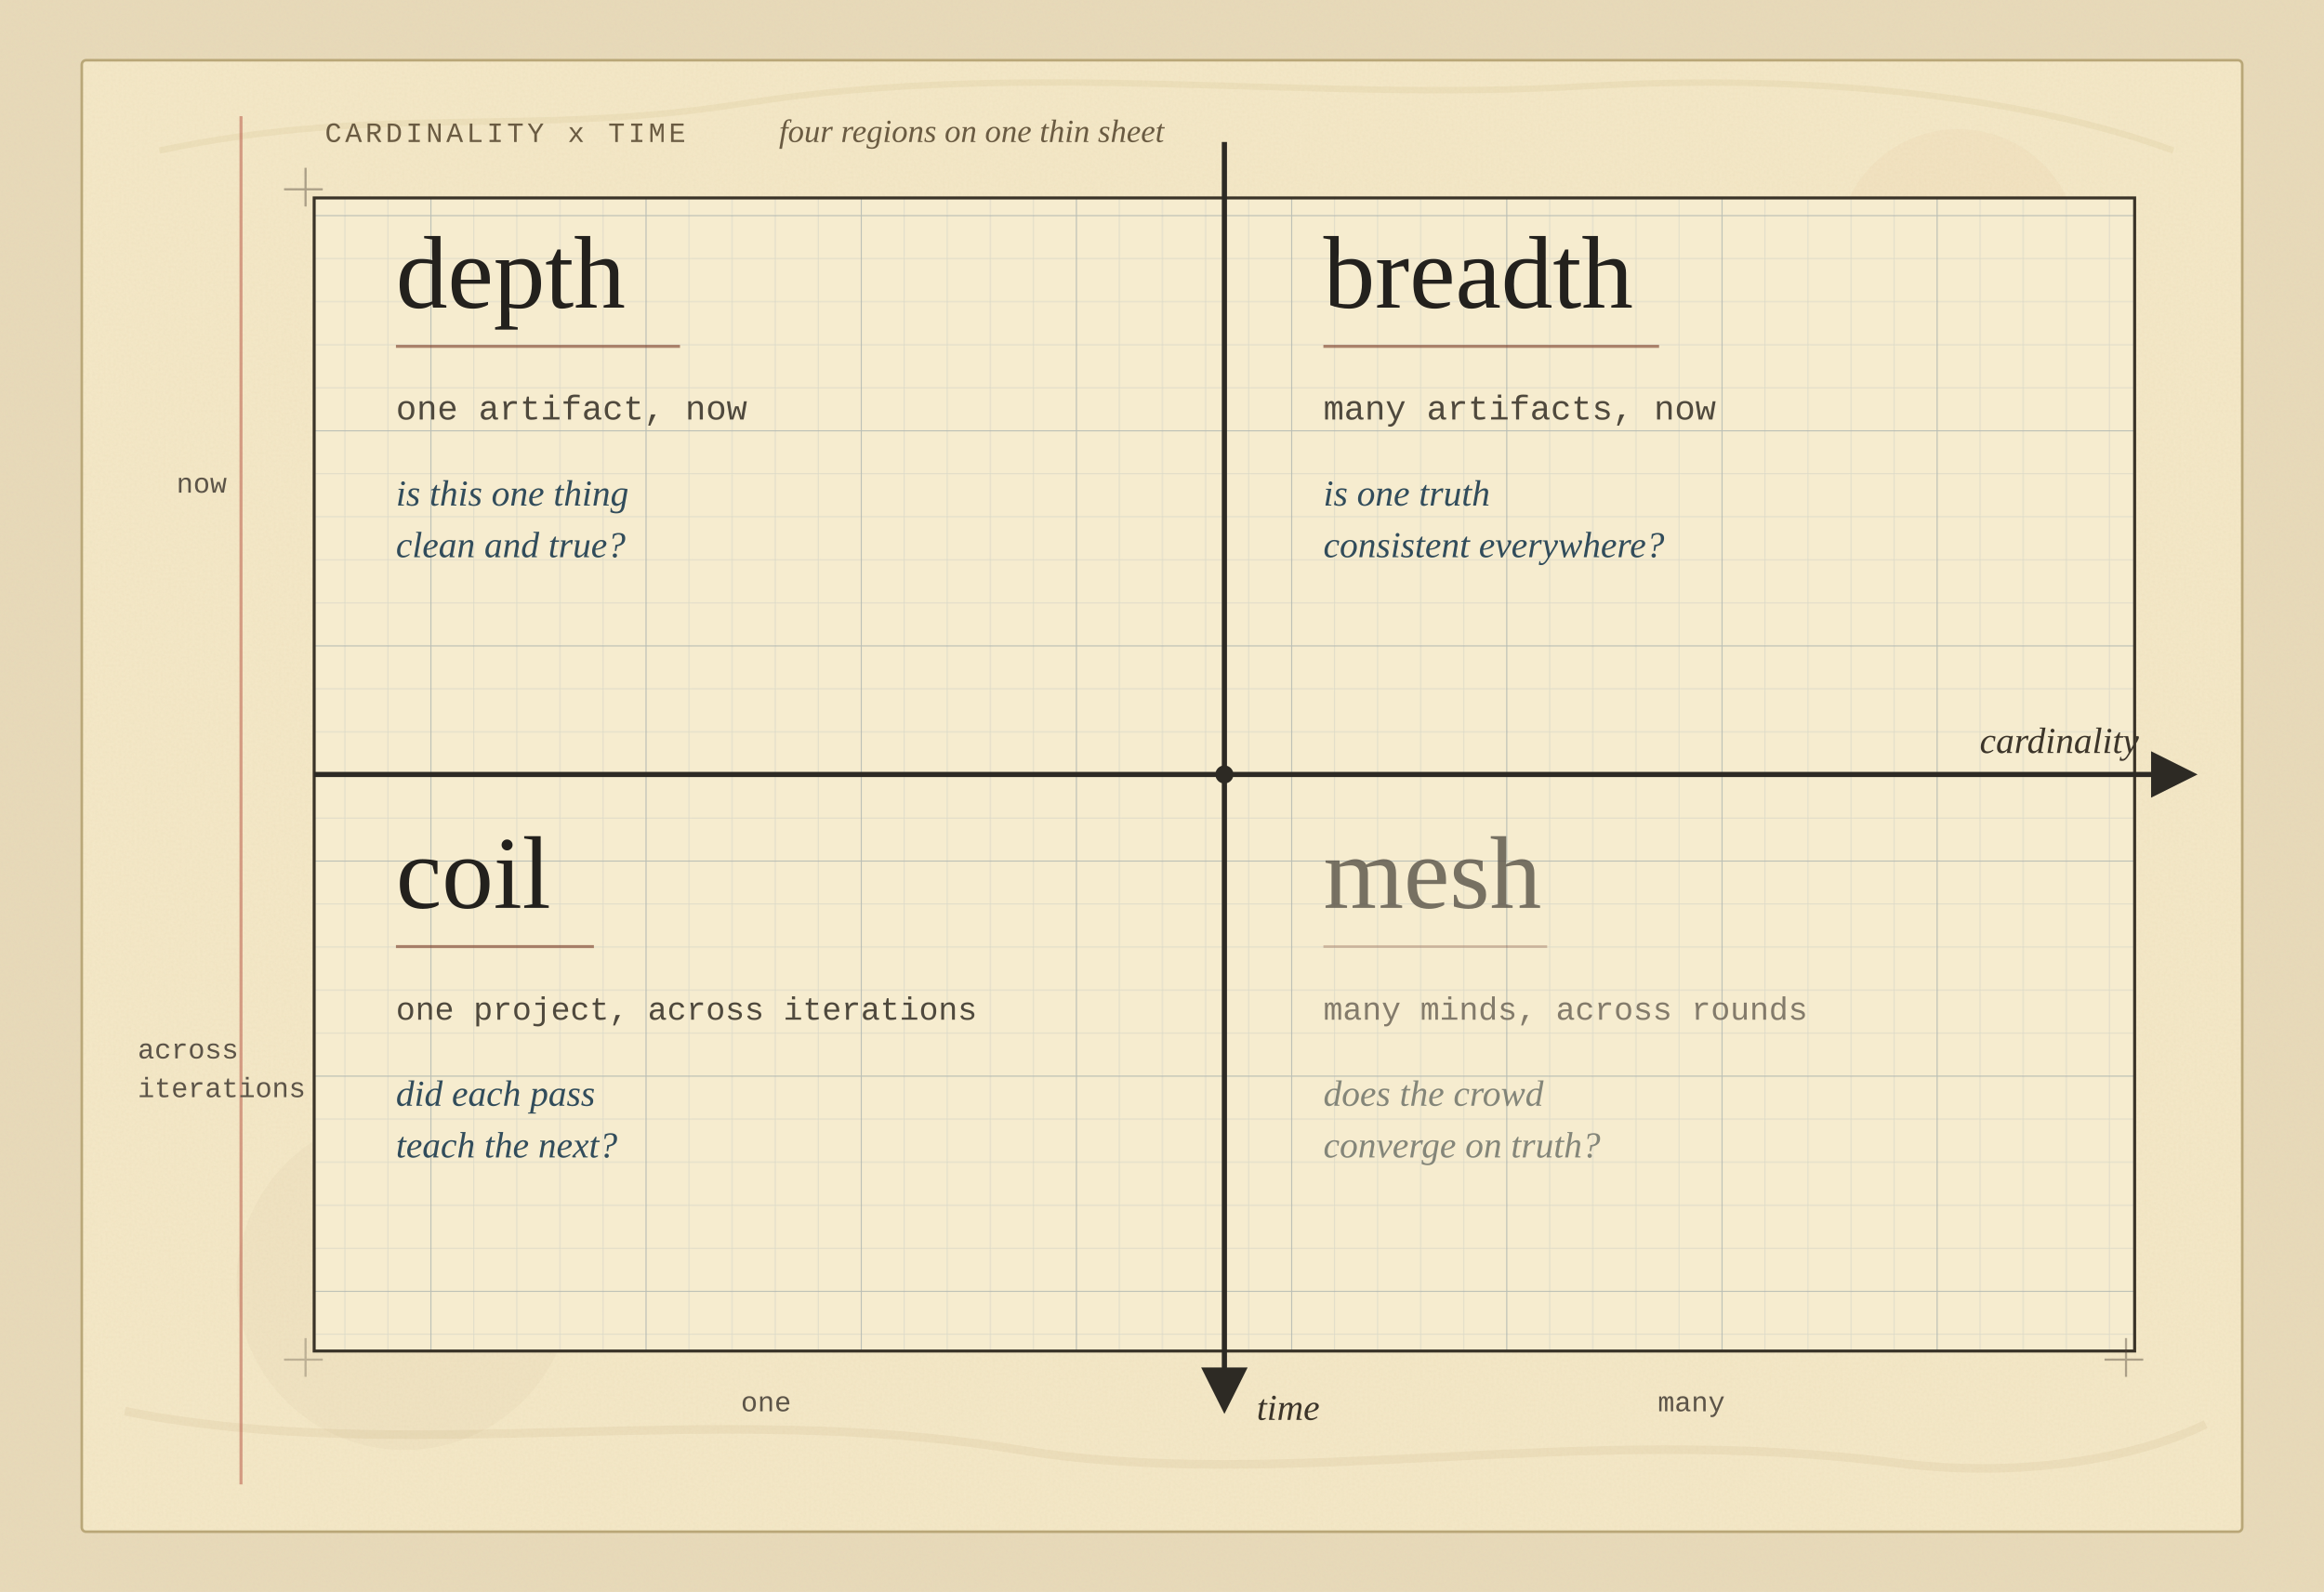
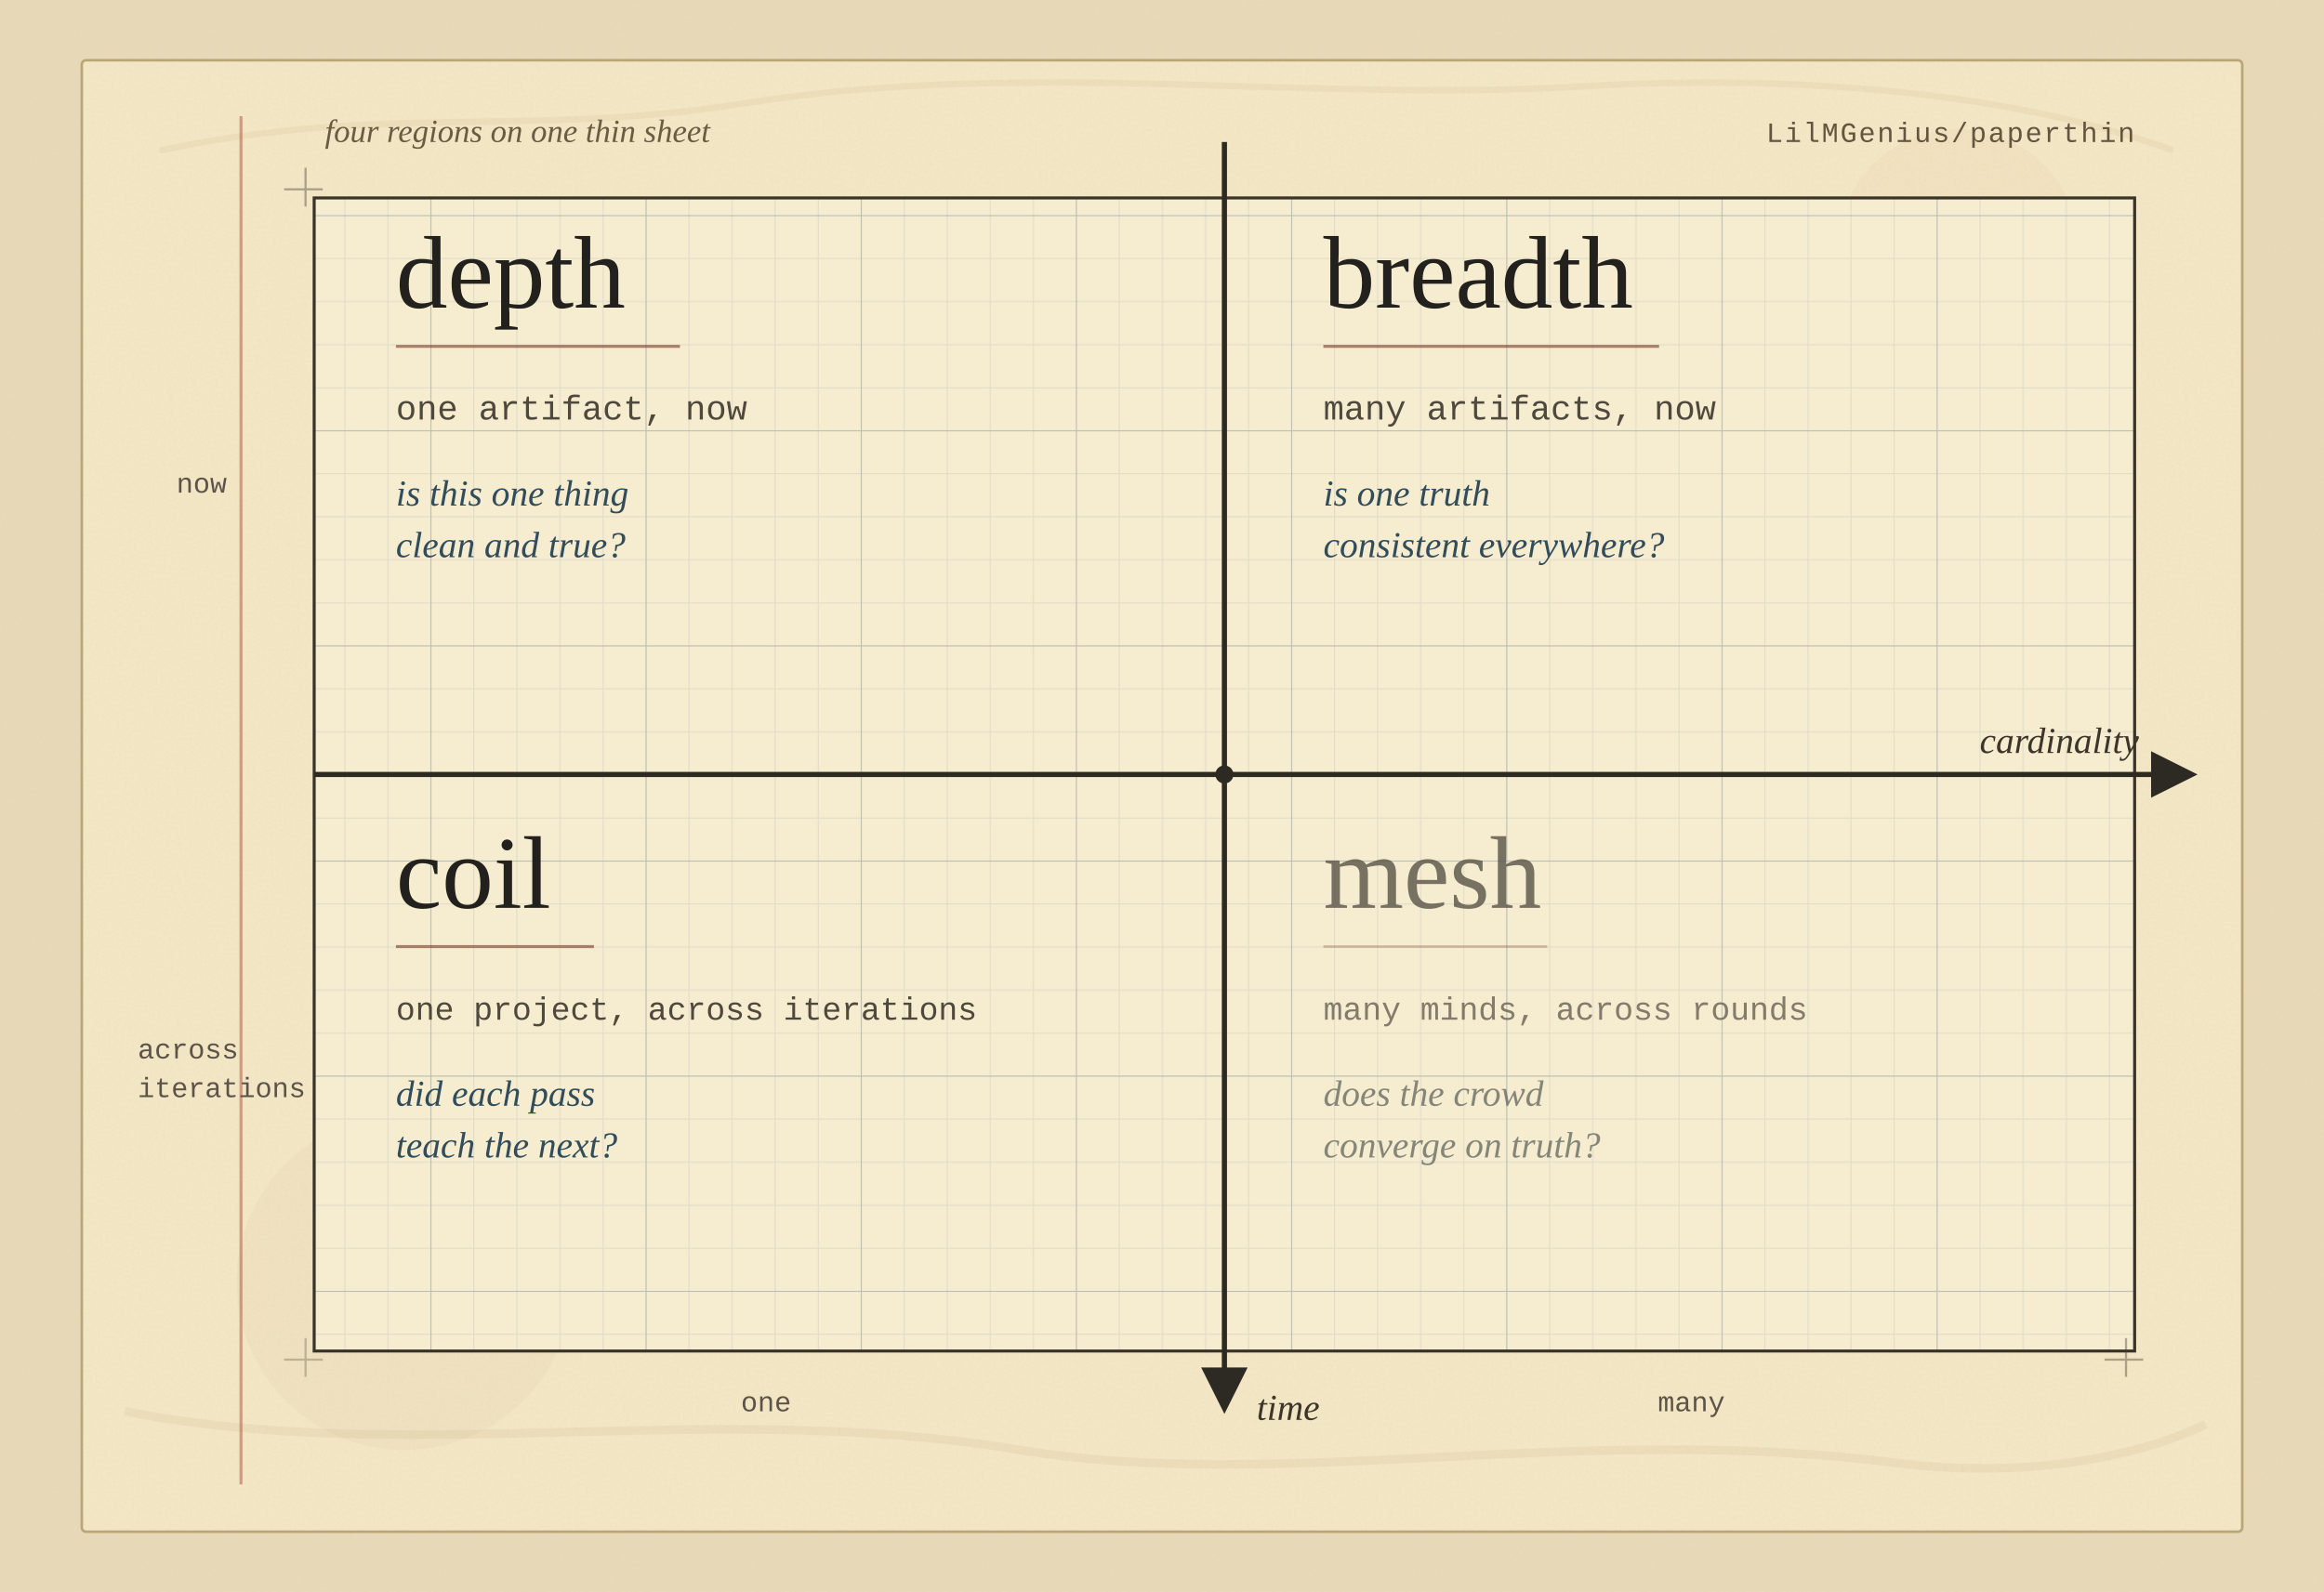
- <svg xmlns="http://www.w3.org/2000/svg" viewBox="0 0 1080 740" width="1080" height="740" role="img" aria-label="The PaperThin map: an old-paper four-quadrant graph. Horizontal axis cardinality moves from one to many; vertical axis time moves from now to across iterations. Depth is one artifact now, breadth is many artifacts now, coil is one project across iterations, and mesh is many minds across rounds.">
+ <svg xmlns="http://www.w3.org/2000/svg" viewBox="0 0 1080 740" width="1080" height="740" role="img" aria-label="The Paperthin map by LilMGenius/paperthin: an old-paper four-quadrant graph. Horizontal axis cardinality moves from one to many; vertical axis time moves from now to across iterations. Depth is one artifact now, breadth is many artifacts now, coil is one project across iterations, and mesh is many minds across rounds.">
  <defs>
    <filter id="paper-grain" x="-10%" y="-10%" width="120%" height="120%">
      <feTurbulence type="fractalNoise" baseFrequency="0.82" numOctaves="4" seed="23" result="noise" />
      <feColorMatrix in="noise" type="matrix" values="0.32 0 0 0 0.58 0 0.28 0 0 0.51 0 0 0.22 0 0.38 0 0 0 0.16 0" result="warmNoise" />
      <feBlend in="SourceGraphic" in2="warmNoise" mode="multiply" />
    </filter>
    <pattern id="small-grid" width="20" height="20" patternUnits="userSpaceOnUse">
      <path d="M 20 0 H 0 V 20" fill="none" stroke="#9FB0B7" stroke-width="0.65" opacity="0.32" />
    </pattern>
    <pattern id="large-grid" width="100" height="100" patternUnits="userSpaceOnUse">
      <rect width="100" height="100" fill="url(#small-grid)" />
      <path d="M 100 0 H 0 V 100" fill="none" stroke="#758890" stroke-width="1" opacity="0.34" />
    </pattern>
    <marker id="arrow" viewBox="0 0 10 10" refX="8.5" refY="5" markerWidth="9" markerHeight="9" orient="auto-start-reverse">
      <path d="M 0 0 L 10 5 L 0 10 z" fill="#2D2A24" />
    </marker>
  </defs>
  <rect width="1080" height="740" fill="#E7D9B8" />
  <rect x="38" y="28" width="1004" height="684" rx="2" fill="#F4E8C8" filter="url(#paper-grain)" />
  <rect x="38" y="28" width="1004" height="684" rx="2" fill="none" stroke="#B9A778" stroke-width="1.2" />
  <path d="M 74 70 C 178 48, 246 64, 346 48 C 480 27, 607 48, 738 40 C 844 34, 942 45, 1010 70" fill="none" stroke="#C8B47A" stroke-width="3" opacity="0.16" />
  <path d="M 58 656 C 189 682, 330 650, 474 674 C 596 694, 733 661, 881 680 C 944 688, 997 676, 1025 662" fill="none" stroke="#B59663" stroke-width="4" opacity="0.12" />
  <circle cx="910" cy="116" r="56" fill="#B7834A" opacity="0.05" />
  <circle cx="188" cy="596" r="78" fill="#8B6C41" opacity="0.045" />
  <line x1="112" y1="54" x2="112" y2="690" stroke="#B65443" stroke-width="1.4" opacity="0.52" />
  <rect x="146" y="92" width="846" height="536" fill="#F6ECCF" />
  <rect x="146" y="92" width="846" height="536" fill="url(#large-grid)" />
  <rect x="146" y="92" width="846" height="536" fill="none" stroke="#3A3328" stroke-width="1.4" />
  <line x1="569" y1="92" x2="569" y2="628" stroke="#3A3328" stroke-width="1.1" stroke-dasharray="7 7" />
  <line x1="146" y1="360" x2="992" y2="360" stroke="#3A3328" stroke-width="1.1" stroke-dasharray="7 7" />
  <line x1="146" y1="360" x2="1018" y2="360" stroke="#2D2A24" stroke-width="2.4" marker-end="url(#arrow)" />
  <line x1="569" y1="66" x2="569" y2="654" stroke="#2D2A24" stroke-width="2.4" marker-end="url(#arrow)" />
  <circle cx="569" cy="360" r="4.2" fill="#2D2A24" />
  <text x="584" y="660" font-family="Georgia,'Times New Roman',serif" font-size="17" font-style="italic" fill="#3C352A">time</text>
  <text x="920" y="350" font-family="Georgia,'Times New Roman',serif" font-size="17" font-style="italic" fill="#3C352A">cardinality</text>
  <text x="356" y="656" text-anchor="middle" font-family="'Courier New',Courier,monospace" font-size="13" fill="#5C5448">one</text>
  <text x="786" y="656" text-anchor="middle" font-family="'Courier New',Courier,monospace" font-size="13" fill="#5C5448">many</text>
  <text x="82" y="229" font-family="'Courier New',Courier,monospace" font-size="13" fill="#5C5448">now</text>
  <text x="64" y="492" font-family="'Courier New',Courier,monospace" font-size="13" fill="#5C5448">across</text>
  <text x="64" y="510" font-family="'Courier New',Courier,monospace" font-size="13" fill="#5C5448">iterations</text>
-   <text x="151" y="66" font-family="'Courier New',Courier,monospace" font-size="13" letter-spacing="1.6" fill="#6A5B42">CARDINALITY x TIME</text>
-   <text x="362" y="66" font-family="Georgia,'Times New Roman',serif" font-size="15" font-style="italic" fill="#6A5B42">four regions on one thin sheet</text>
+   <text x="151" y="66" font-family="Georgia,'Times New Roman',serif" font-size="15" font-style="italic" fill="#6A5B42">four regions on one thin sheet</text>
+   <text x="992" y="66" text-anchor="end" font-family="'Courier New',Courier,monospace" font-size="13" letter-spacing="0.8" fill="#5C4E39" opacity="0.95">LilMGenius/paperthin</text>
  <g transform="translate(184 143)">
    <text x="0" y="0" font-family="Georgia,'Times New Roman',serif" font-size="48" fill="#23211D">depth</text>
    <line x1="0" y1="18" x2="132" y2="18" stroke="#7B3F2A" stroke-width="1.4" opacity="0.62" />
    <text x="0" y="52" font-family="'Courier New',Courier,monospace" font-size="16" fill="#4F493D">one artifact, now</text>
    <text x="0" y="92" font-family="Georgia,'Times New Roman',serif" font-size="17" font-style="italic" fill="#314C5B">is this one thing</text>
    <text x="0" y="116" font-family="Georgia,'Times New Roman',serif" font-size="17" font-style="italic" fill="#314C5B">clean and true?</text>
  </g>
  <g transform="translate(615 143)">
    <text x="0" y="0" font-family="Georgia,'Times New Roman',serif" font-size="48" fill="#23211D">breadth</text>
    <line x1="0" y1="18" x2="156" y2="18" stroke="#7B3F2A" stroke-width="1.4" opacity="0.62" />
    <text x="0" y="52" font-family="'Courier New',Courier,monospace" font-size="16" fill="#4F493D">many artifacts, now</text>
    <text x="0" y="92" font-family="Georgia,'Times New Roman',serif" font-size="17" font-style="italic" fill="#314C5B">is one truth</text>
    <text x="0" y="116" font-family="Georgia,'Times New Roman',serif" font-size="17" font-style="italic" fill="#314C5B">consistent everywhere?</text>
  </g>
  <g transform="translate(184 422)">
    <text x="0" y="0" font-family="Georgia,'Times New Roman',serif" font-size="48" fill="#23211D">coil</text>
    <line x1="0" y1="18" x2="92" y2="18" stroke="#7B3F2A" stroke-width="1.4" opacity="0.62" />
    <text x="0" y="52" font-family="'Courier New',Courier,monospace" font-size="15" fill="#4F493D">one project, across iterations</text>
    <text x="0" y="92" font-family="Georgia,'Times New Roman',serif" font-size="17" font-style="italic" fill="#314C5B">did each pass</text>
    <text x="0" y="116" font-family="Georgia,'Times New Roman',serif" font-size="17" font-style="italic" fill="#314C5B">teach the next?</text>
  </g>
  <g transform="translate(615 422)" opacity="0.82">
    <text x="0" y="0" font-family="Georgia,'Times New Roman',serif" font-size="48" fill="#5B554A">mesh</text>
    <line x1="0" y1="18" x2="104" y2="18" stroke="#7B3F2A" stroke-width="1.2" opacity="0.36" />
    <text x="0" y="52" font-family="'Courier New',Courier,monospace" font-size="15" fill="#6A6255">many minds, across rounds</text>
    <text x="0" y="92" font-family="Georgia,'Times New Roman',serif" font-size="17" font-style="italic" fill="#6B6F67">does the crowd</text>
    <text x="0" y="116" font-family="Georgia,'Times New Roman',serif" font-size="17" font-style="italic" fill="#6B6F67">converge on truth?</text>
  </g>
  <path d="M 132 88 l 18 0 M 142 78 l 0 18" stroke="#493F32" stroke-width="1" opacity="0.42" />
  <path d="M 978 632 l 18 0 M 988 622 l 0 18" stroke="#493F32" stroke-width="1" opacity="0.42" />
  <path d="M 132 632 l 18 0 M 142 622 l 0 18" stroke="#493F32" stroke-width="1" opacity="0.3" />
</svg>
